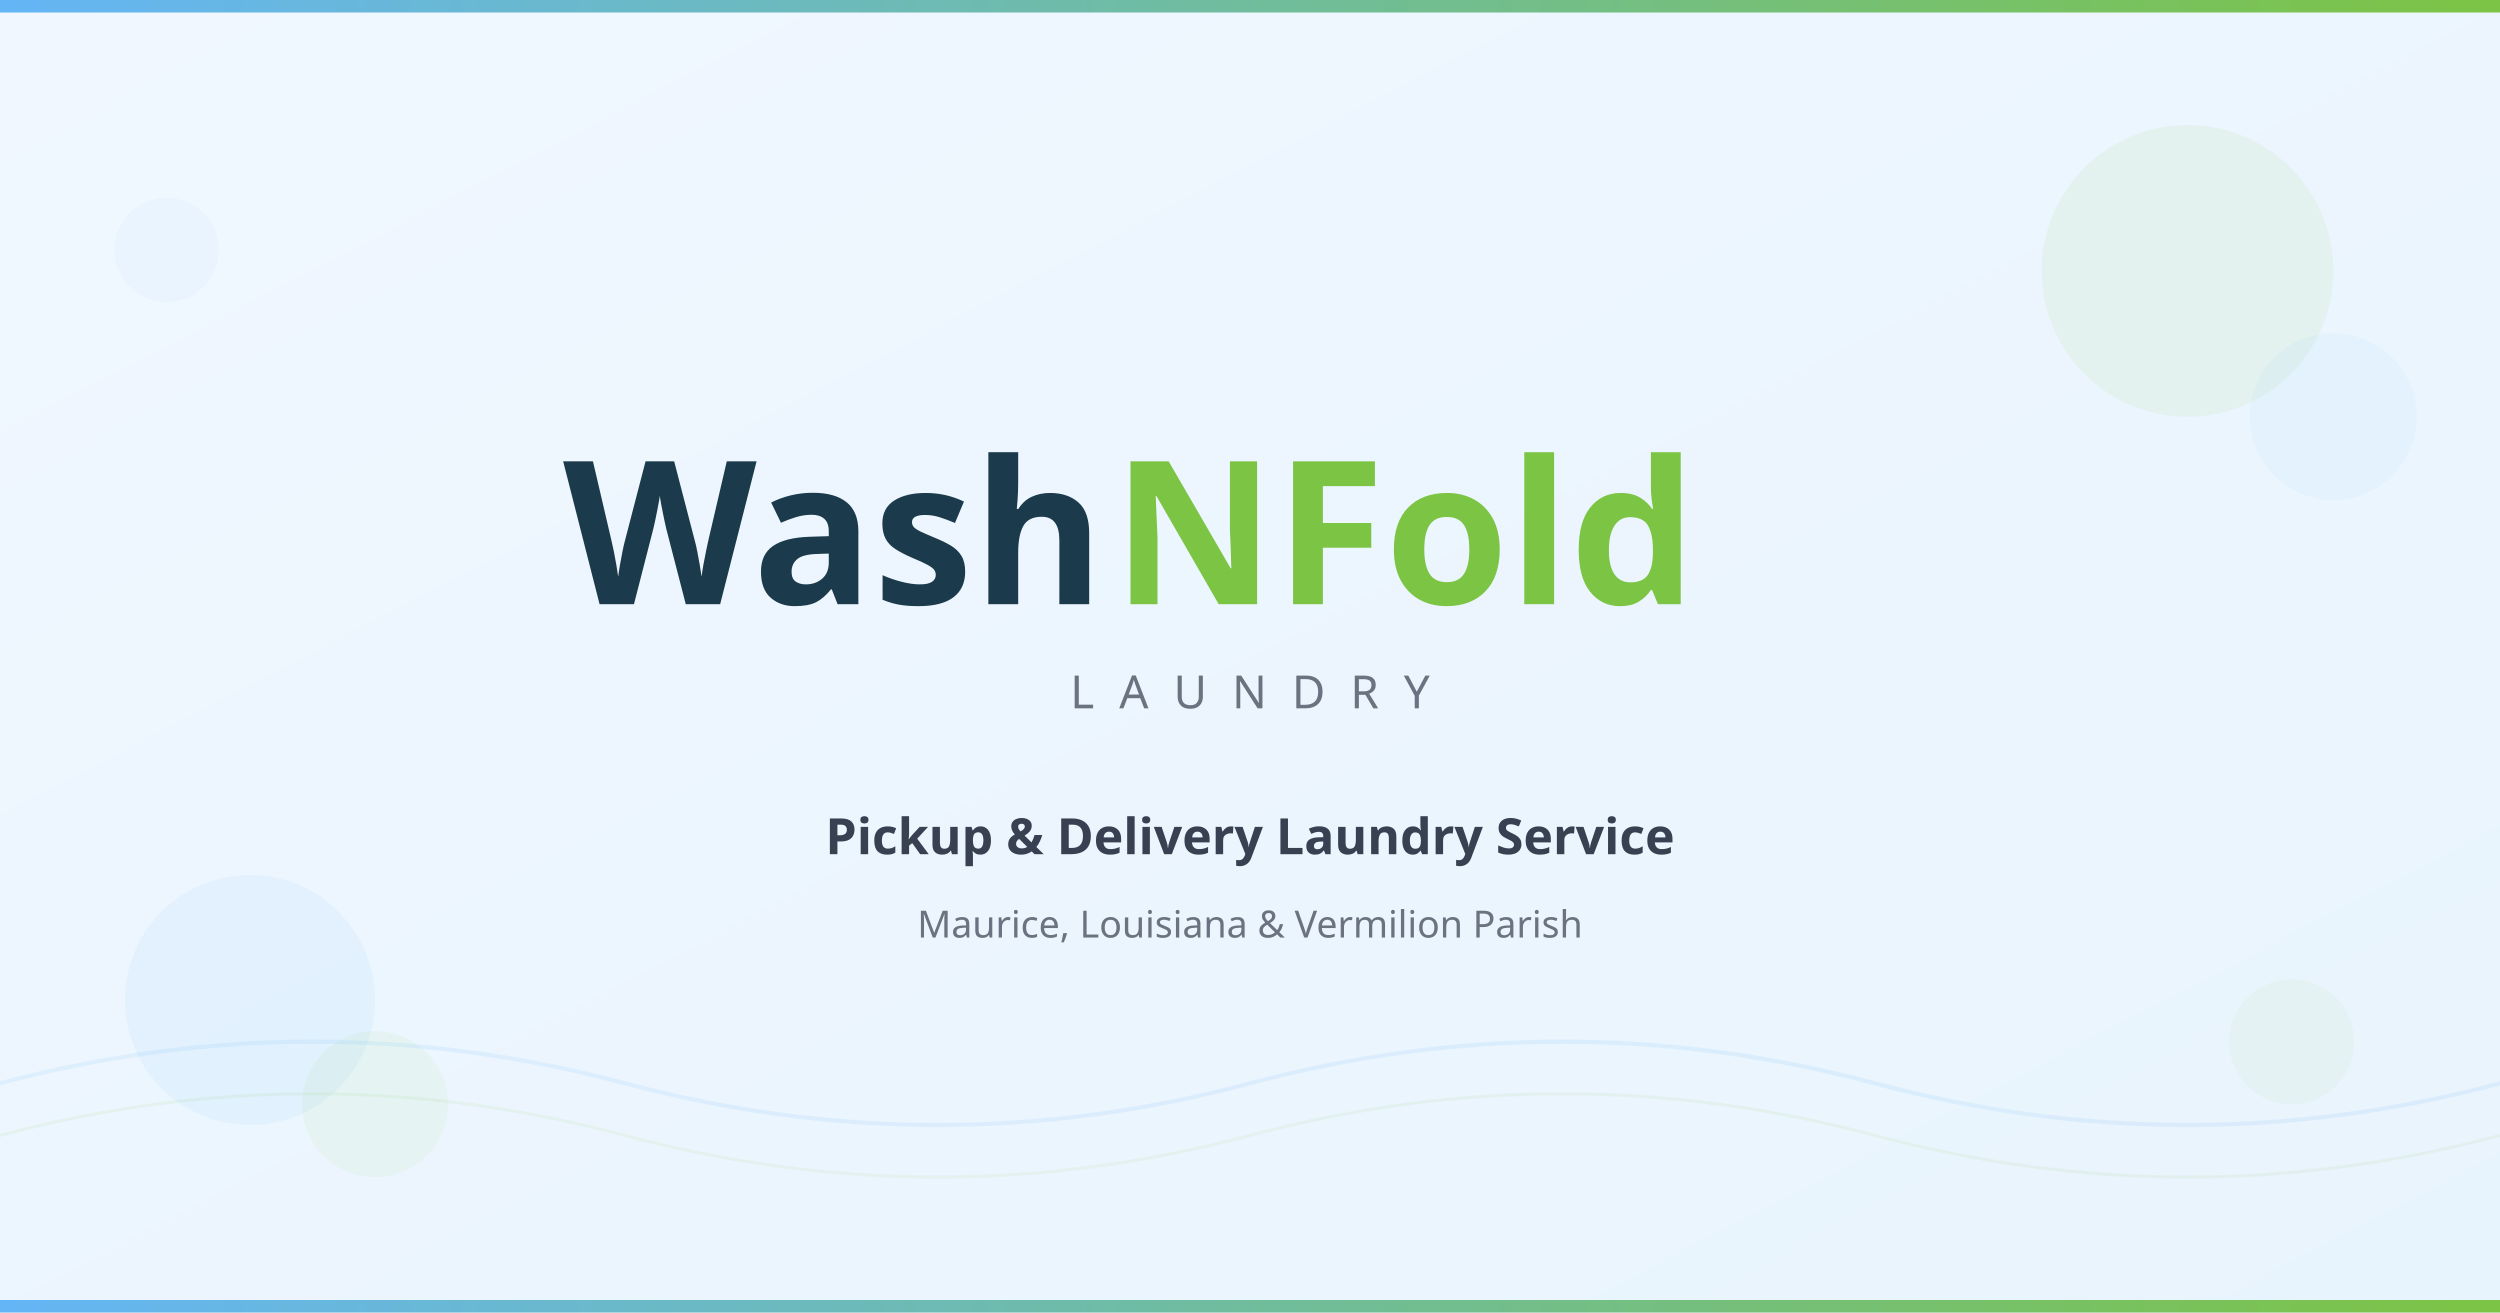
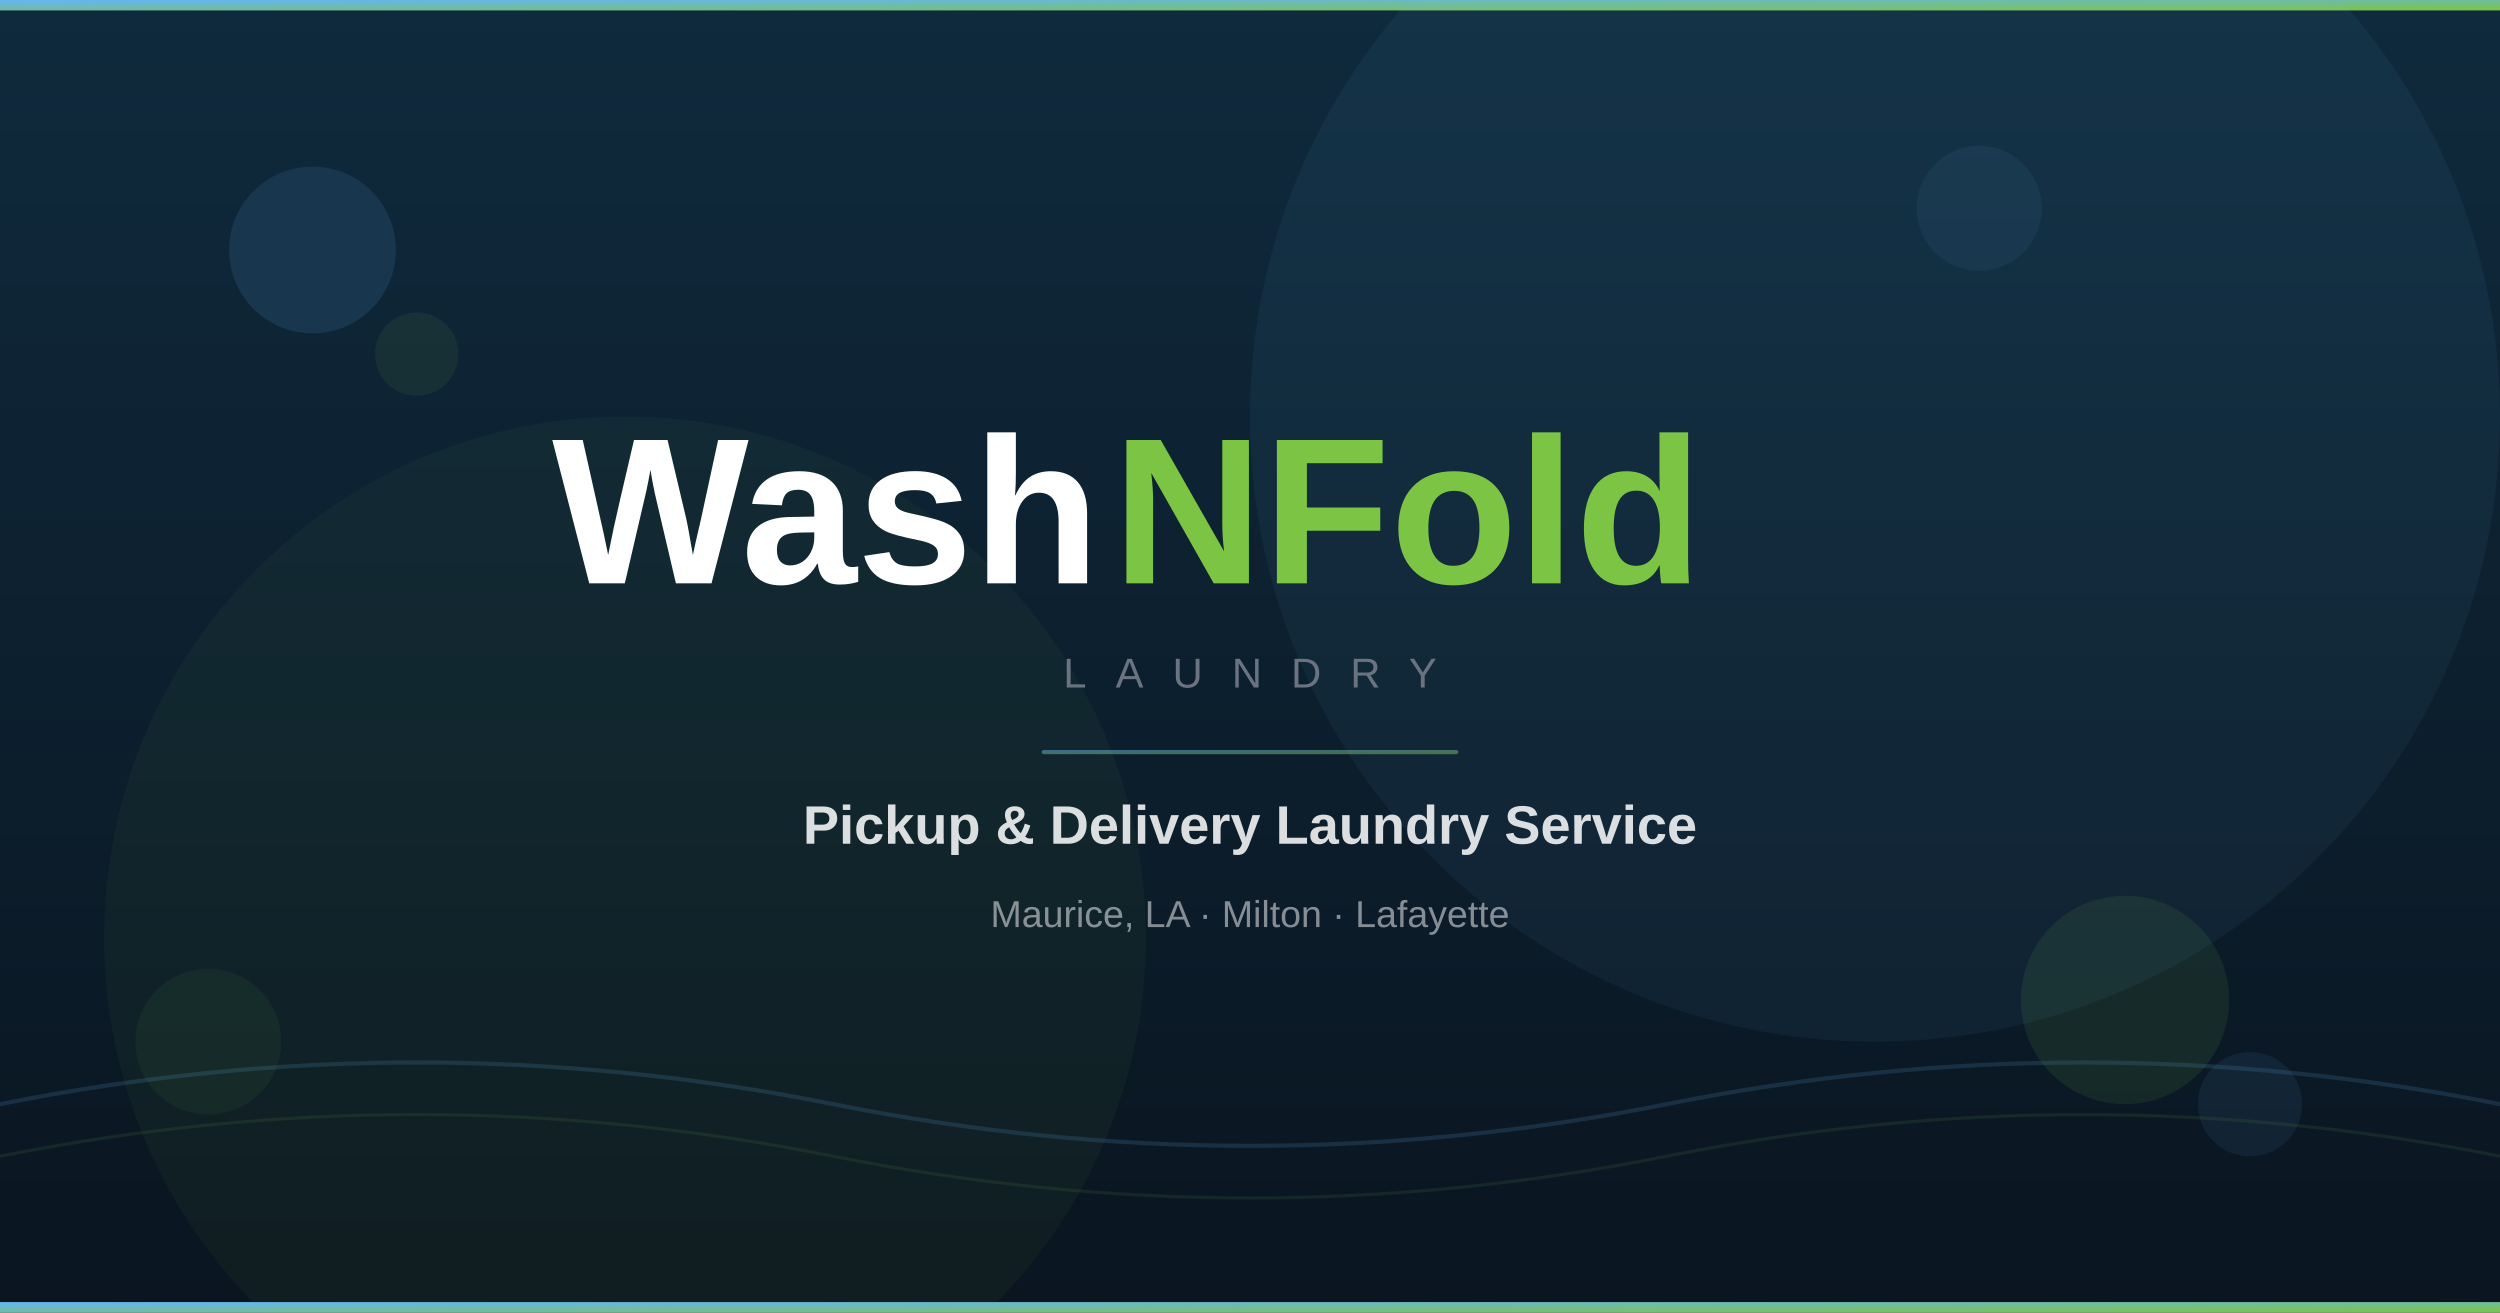
<svg xmlns="http://www.w3.org/2000/svg" viewBox="0 0 1200 630" width="1200" height="630">
  <defs>
    <linearGradient id="bg" x1="0" y1="0" x2="1" y2="1">
-       <stop offset="0%" stop-color="#F0F7FF" />
-       <stop offset="100%" stop-color="#E8F4FD" />
-     </linearGradient>
-     <linearGradient id="accent" x1="0" y1="0" x2="1" y2="0">
      <stop offset="0%" stop-color="#64B5F6" />
      <stop offset="100%" stop-color="#7CC444" />
    </linearGradient>
+     <linearGradient id="darkbg" x1="0" y1="0" x2="0" y2="1">
+       <stop offset="0%" stop-color="#0f2a3d" />
+       <stop offset="100%" stop-color="#0a1520" />
+     </linearGradient>
  </defs>
-   <rect width="1200" height="630" fill="url(#bg)" />
-   <rect width="1200" height="6" fill="url(#accent)" />
-   <circle cx="120" cy="480" r="60" fill="#64B5F6" opacity="0.08" />
-   <circle cx="180" cy="530" r="35" fill="#7CC444" opacity="0.06" />
-   <circle cx="1050" cy="130" r="70" fill="#7CC444" opacity="0.08" />
-   <circle cx="1120" cy="200" r="40" fill="#64B5F6" opacity="0.06" />
-   <circle cx="80" cy="120" r="25" fill="#64B5F6" opacity="0.05" />
-   <circle cx="1100" cy="500" r="30" fill="#7CC444" opacity="0.05" />
-   <path d="M0 520 Q150 480 300 520 Q450 560 600 520 Q750 480 900 520 Q1050 560 1200 520" fill="none" stroke="#64B5F6" stroke-width="2" stroke-linecap="round" opacity="0.12" />
-   <path d="M0 545 Q150 505 300 545 Q450 585 600 545 Q750 505 900 545 Q1050 585 1200 545" fill="none" stroke="#7CC444" stroke-width="1.5" stroke-linecap="round" opacity="0.08" />
-   <text x="530" y="290" text-anchor="end" font-family="'Nunito', 'Segoe UI', sans-serif" font-weight="800" font-size="96" fill="#1B3A4B">Wash</text>
-   <text x="534" y="290" text-anchor="start" font-family="'Nunito', 'Segoe UI', sans-serif" font-weight="800" font-size="96" fill="#7CC444">NFold</text>
-   <text x="600" y="340" text-anchor="middle" font-family="'Nunito', 'Segoe UI', sans-serif" font-weight="400" font-size="22" letter-spacing="12" fill="#6B7280">LAUNDRY</text>
-   <text x="600" y="410" text-anchor="middle" font-family="'Nunito', 'Segoe UI', sans-serif" font-weight="600" font-size="24" fill="#374151">Pickup &amp; Delivery Laundry Service</text>
-   <text x="600" y="450" text-anchor="middle" font-family="'Nunito', 'Segoe UI', sans-serif" font-weight="400" font-size="18" fill="#6B7280">Maurice, Louisiana &amp; Vermilion Parish</text>
-   <rect y="624" width="1200" height="6" fill="url(#accent)" />
+   <rect width="1200" height="630" fill="url(#darkbg)" />
+   <rect width="1200" height="5" fill="url(#bg)" />
+   <circle cx="900" cy="200" r="300" fill="#64B5F6" opacity="0.06" />
+   <circle cx="300" cy="450" r="250" fill="#7CC444" opacity="0.05" />
+   <circle cx="150" cy="120" r="40" fill="#64B5F6" opacity="0.12" />
+   <circle cx="200" cy="170" r="20" fill="#7CC444" opacity="0.08" />
+   <circle cx="1020" cy="480" r="50" fill="#7CC444" opacity="0.1" />
+   <circle cx="1080" cy="530" r="25" fill="#64B5F6" opacity="0.08" />
+   <circle cx="950" cy="100" r="30" fill="#64B5F6" opacity="0.07" />
+   <circle cx="100" cy="500" r="35" fill="#7CC444" opacity="0.06" />
+   <path d="M0 530 Q200 490 400 530 Q600 570 800 530 Q1000 490 1200 530" fill="none" stroke="#64B5F6" stroke-width="2" stroke-linecap="round" opacity="0.15" />
+   <path d="M0 555 Q200 515 400 555 Q600 595 800 555 Q1000 515 1200 555" fill="none" stroke="#7CC444" stroke-width="1.5" stroke-linecap="round" opacity="0.1" />
+   <text x="528" y="280" text-anchor="end" font-family="Arial, Helvetica, sans-serif" font-weight="900" font-size="100" fill="#FFFFFF">Wash</text>
+   <text x="534" y="280" text-anchor="start" font-family="Arial, Helvetica, sans-serif" font-weight="900" font-size="100" fill="#7CC444">NFold</text>
+   <text x="600" y="330" text-anchor="middle" font-family="Arial, Helvetica, sans-serif" font-weight="400" font-size="20" letter-spacing="14" fill="#6B7280">LAUNDRY</text>
+   <rect x="500" y="360" width="200" height="2" rx="1" fill="url(#bg)" opacity="0.5" />
+   <text x="600" y="405" text-anchor="middle" font-family="Arial, Helvetica, sans-serif" font-weight="700" font-size="26" fill="rgba(255,255,255,0.85)">Pickup &amp; Delivery Laundry Service</text>
+   <text x="600" y="445" text-anchor="middle" font-family="Arial, Helvetica, sans-serif" font-weight="400" font-size="18" fill="rgba(255,255,255,0.5)">Maurice, LA  ·  Milton  ·  Lafayette</text>
+   <rect y="625" width="1200" height="5" fill="url(#bg)" />
</svg>
